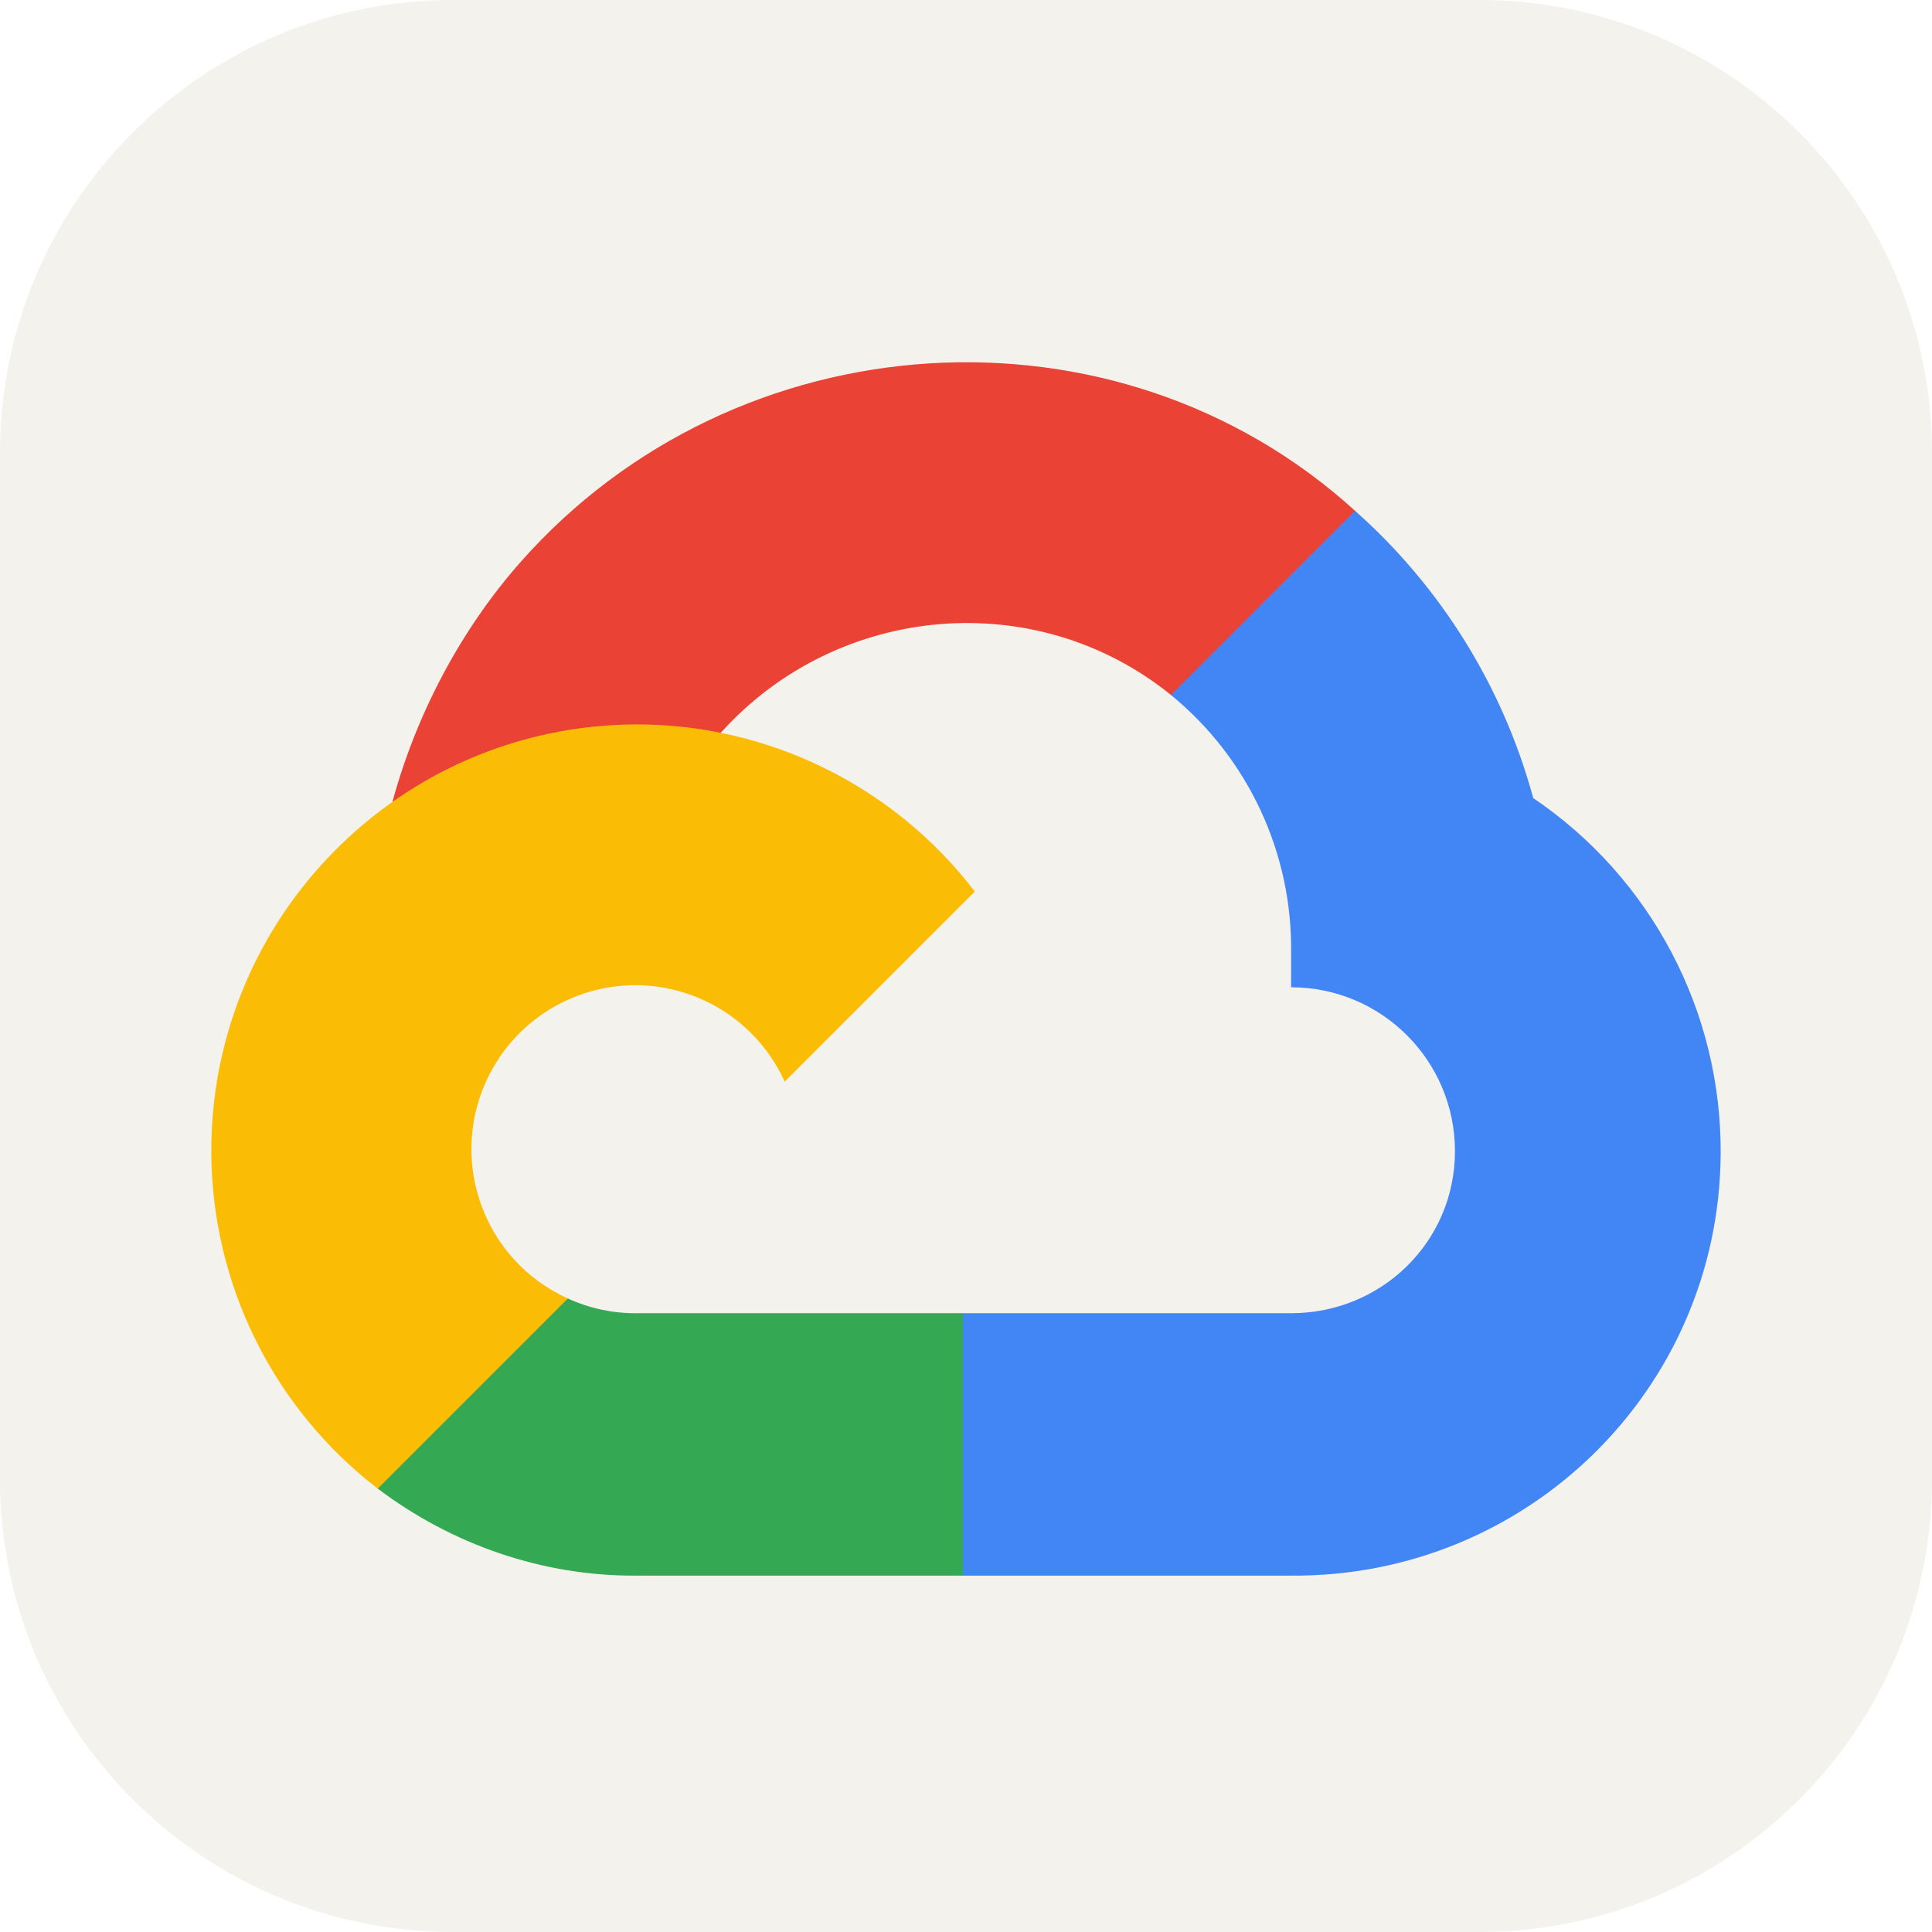
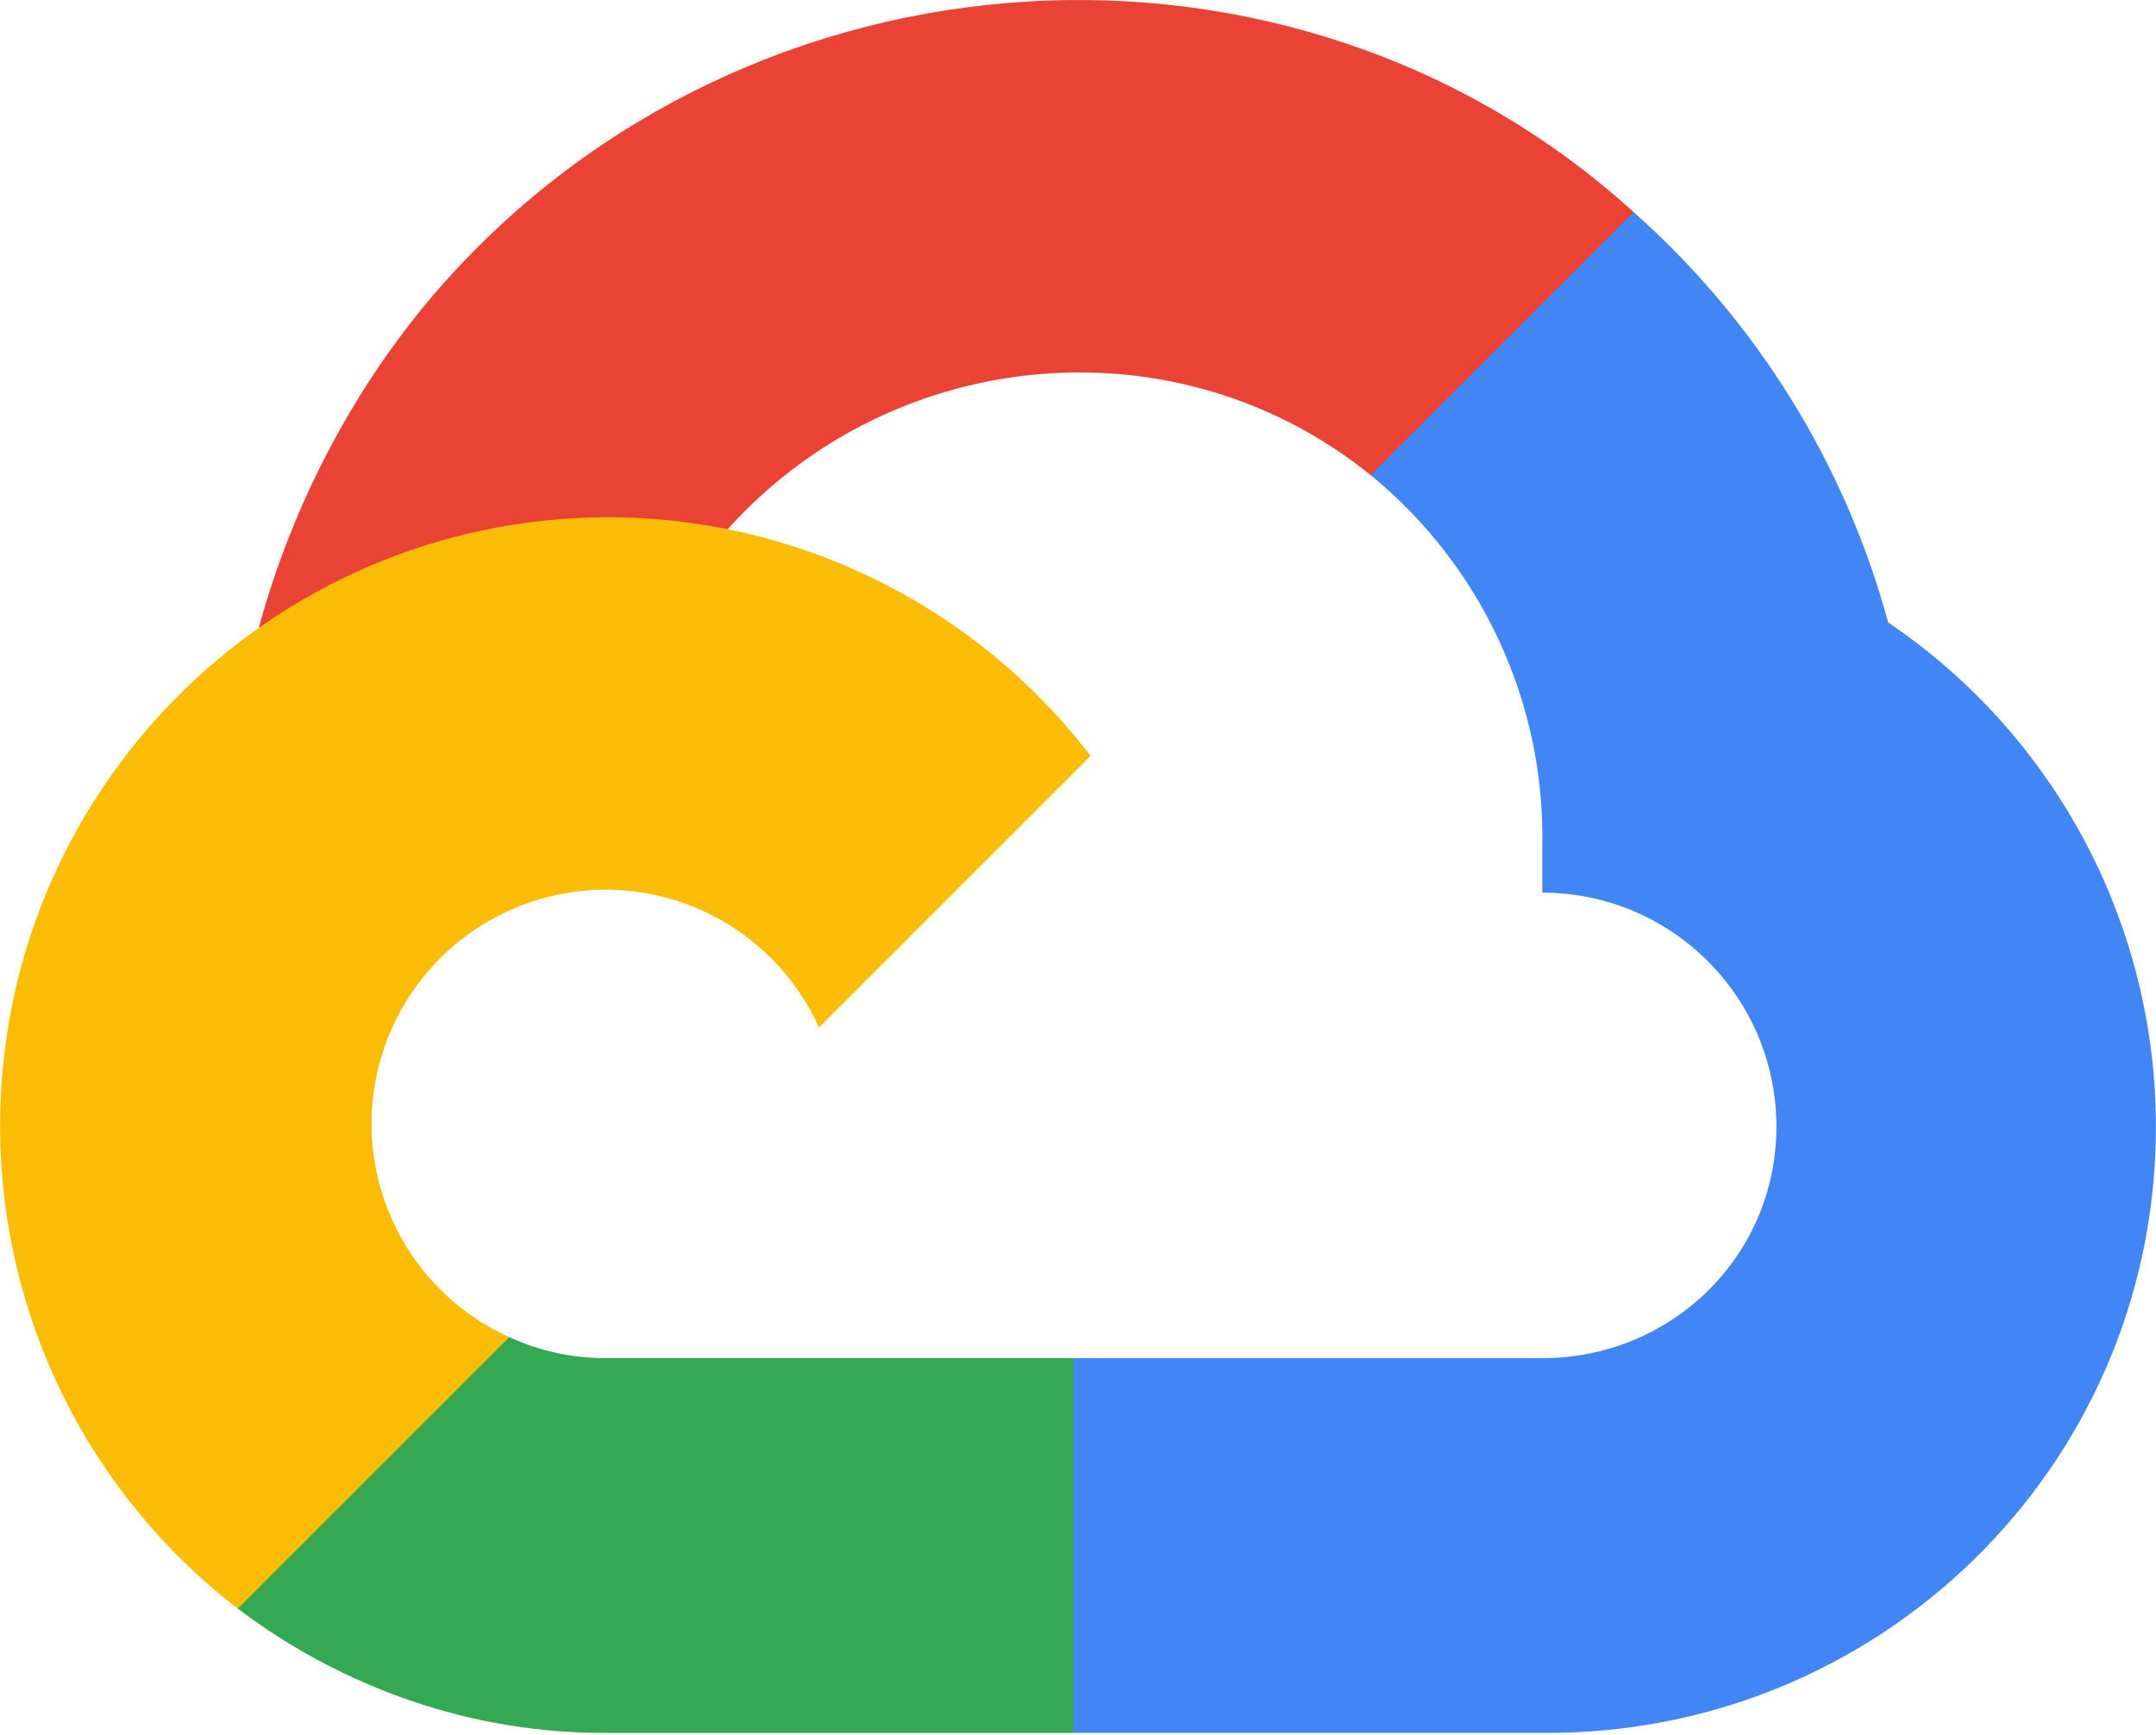
- <svg xmlns="http://www.w3.org/2000/svg" width="32" height="32" viewBox="0 0 256 256">
-   <g fill="none">
-     <rect width="256" height="256" fill="#F4F2ED" rx="60" />
-     <path fill="#EA4335" d="m161.009 92.39l17.385-17.386l1.159-7.32c-31.68-28.807-82.04-25.54-110.6 6.816c-7.932 8.986-13.817 20.19-16.955 31.76l6.226-.878l34.77-5.733l2.684-2.745c15.466-16.986 41.617-19.272 59.475-4.82l5.856.305Z" />
-     <path fill="#4285F4" d="M203.16 105.749a78.318 78.318 0 0 0-23.607-38.064l-24.4 24.4a43.37 43.37 0 0 1 15.921 34.404v4.331c11.993 0 21.716 9.722 21.716 21.715c0 11.994-9.723 21.473-21.716 21.473h-43.493l-4.27 4.636v26.047l4.27 4.087h43.493c31.195.243 56.681-24.605 56.924-55.8a56.483 56.483 0 0 0-24.838-47.229Z" />
-     <path fill="#34A853" d="M84.149 208.778h43.432v-34.77H84.149a21.312 21.312 0 0 1-8.906-1.952l-6.161 1.891l-17.507 17.385l-1.525 5.917c9.818 7.413 21.796 11.582 34.099 11.529Z" />
-     <path fill="#FBBC05" d="M84.149 95.989C52.953 96.175 27.815 121.615 28 152.81a56.486 56.486 0 0 0 22.049 44.438l25.193-25.193c-10.93-4.938-15.787-17.802-10.849-28.731c4.938-10.93 17.802-15.787 28.73-10.85a21.718 21.718 0 0 1 10.85 10.85l25.193-25.193a56.421 56.421 0 0 0-45.018-22.143Z" />
-   </g>
+ <svg xmlns="http://www.w3.org/2000/svg" width="39.77" height="32" viewBox="0 0 256 206">
+   <path fill="#EA4335" d="m170.252 56.819l22.253-22.253l1.483-9.37C153.437-11.677 88.976-7.496 52.42 33.92C42.267 45.423 34.734 59.764 30.717 74.573l7.97-1.123l44.505-7.34l3.436-3.513c19.797-21.742 53.27-24.667 76.128-6.168l7.496.39Z" />
+   <path fill="#4285F4" d="M224.205 73.918a100.249 100.249 0 0 0-30.217-48.722l-31.232 31.232a55.515 55.515 0 0 1 20.379 44.037v5.544c15.35 0 27.797 12.445 27.797 27.796c0 15.352-12.446 27.485-27.797 27.485h-55.671l-5.466 5.934v33.34l5.466 5.231h55.67c39.93.311 72.553-31.494 72.864-71.424a72.303 72.303 0 0 0-31.793-60.453" />
+   <path fill="#34A853" d="M71.87 205.796h55.593V161.29H71.87a27.275 27.275 0 0 1-11.399-2.498l-7.887 2.42l-22.409 22.253l-1.952 7.574c12.567 9.489 27.9 14.825 43.647 14.757" />
+   <path fill="#FBBC05" d="M71.87 61.425C31.94 61.664-.237 94.228.001 134.159a72.301 72.301 0 0 0 28.222 56.88l32.248-32.246c-13.99-6.322-20.208-22.786-13.887-36.776c6.32-13.99 22.786-20.208 36.775-13.888a27.796 27.796 0 0 1 13.887 13.888l32.248-32.248A72.224 72.224 0 0 0 71.87 61.425" />
</svg>
